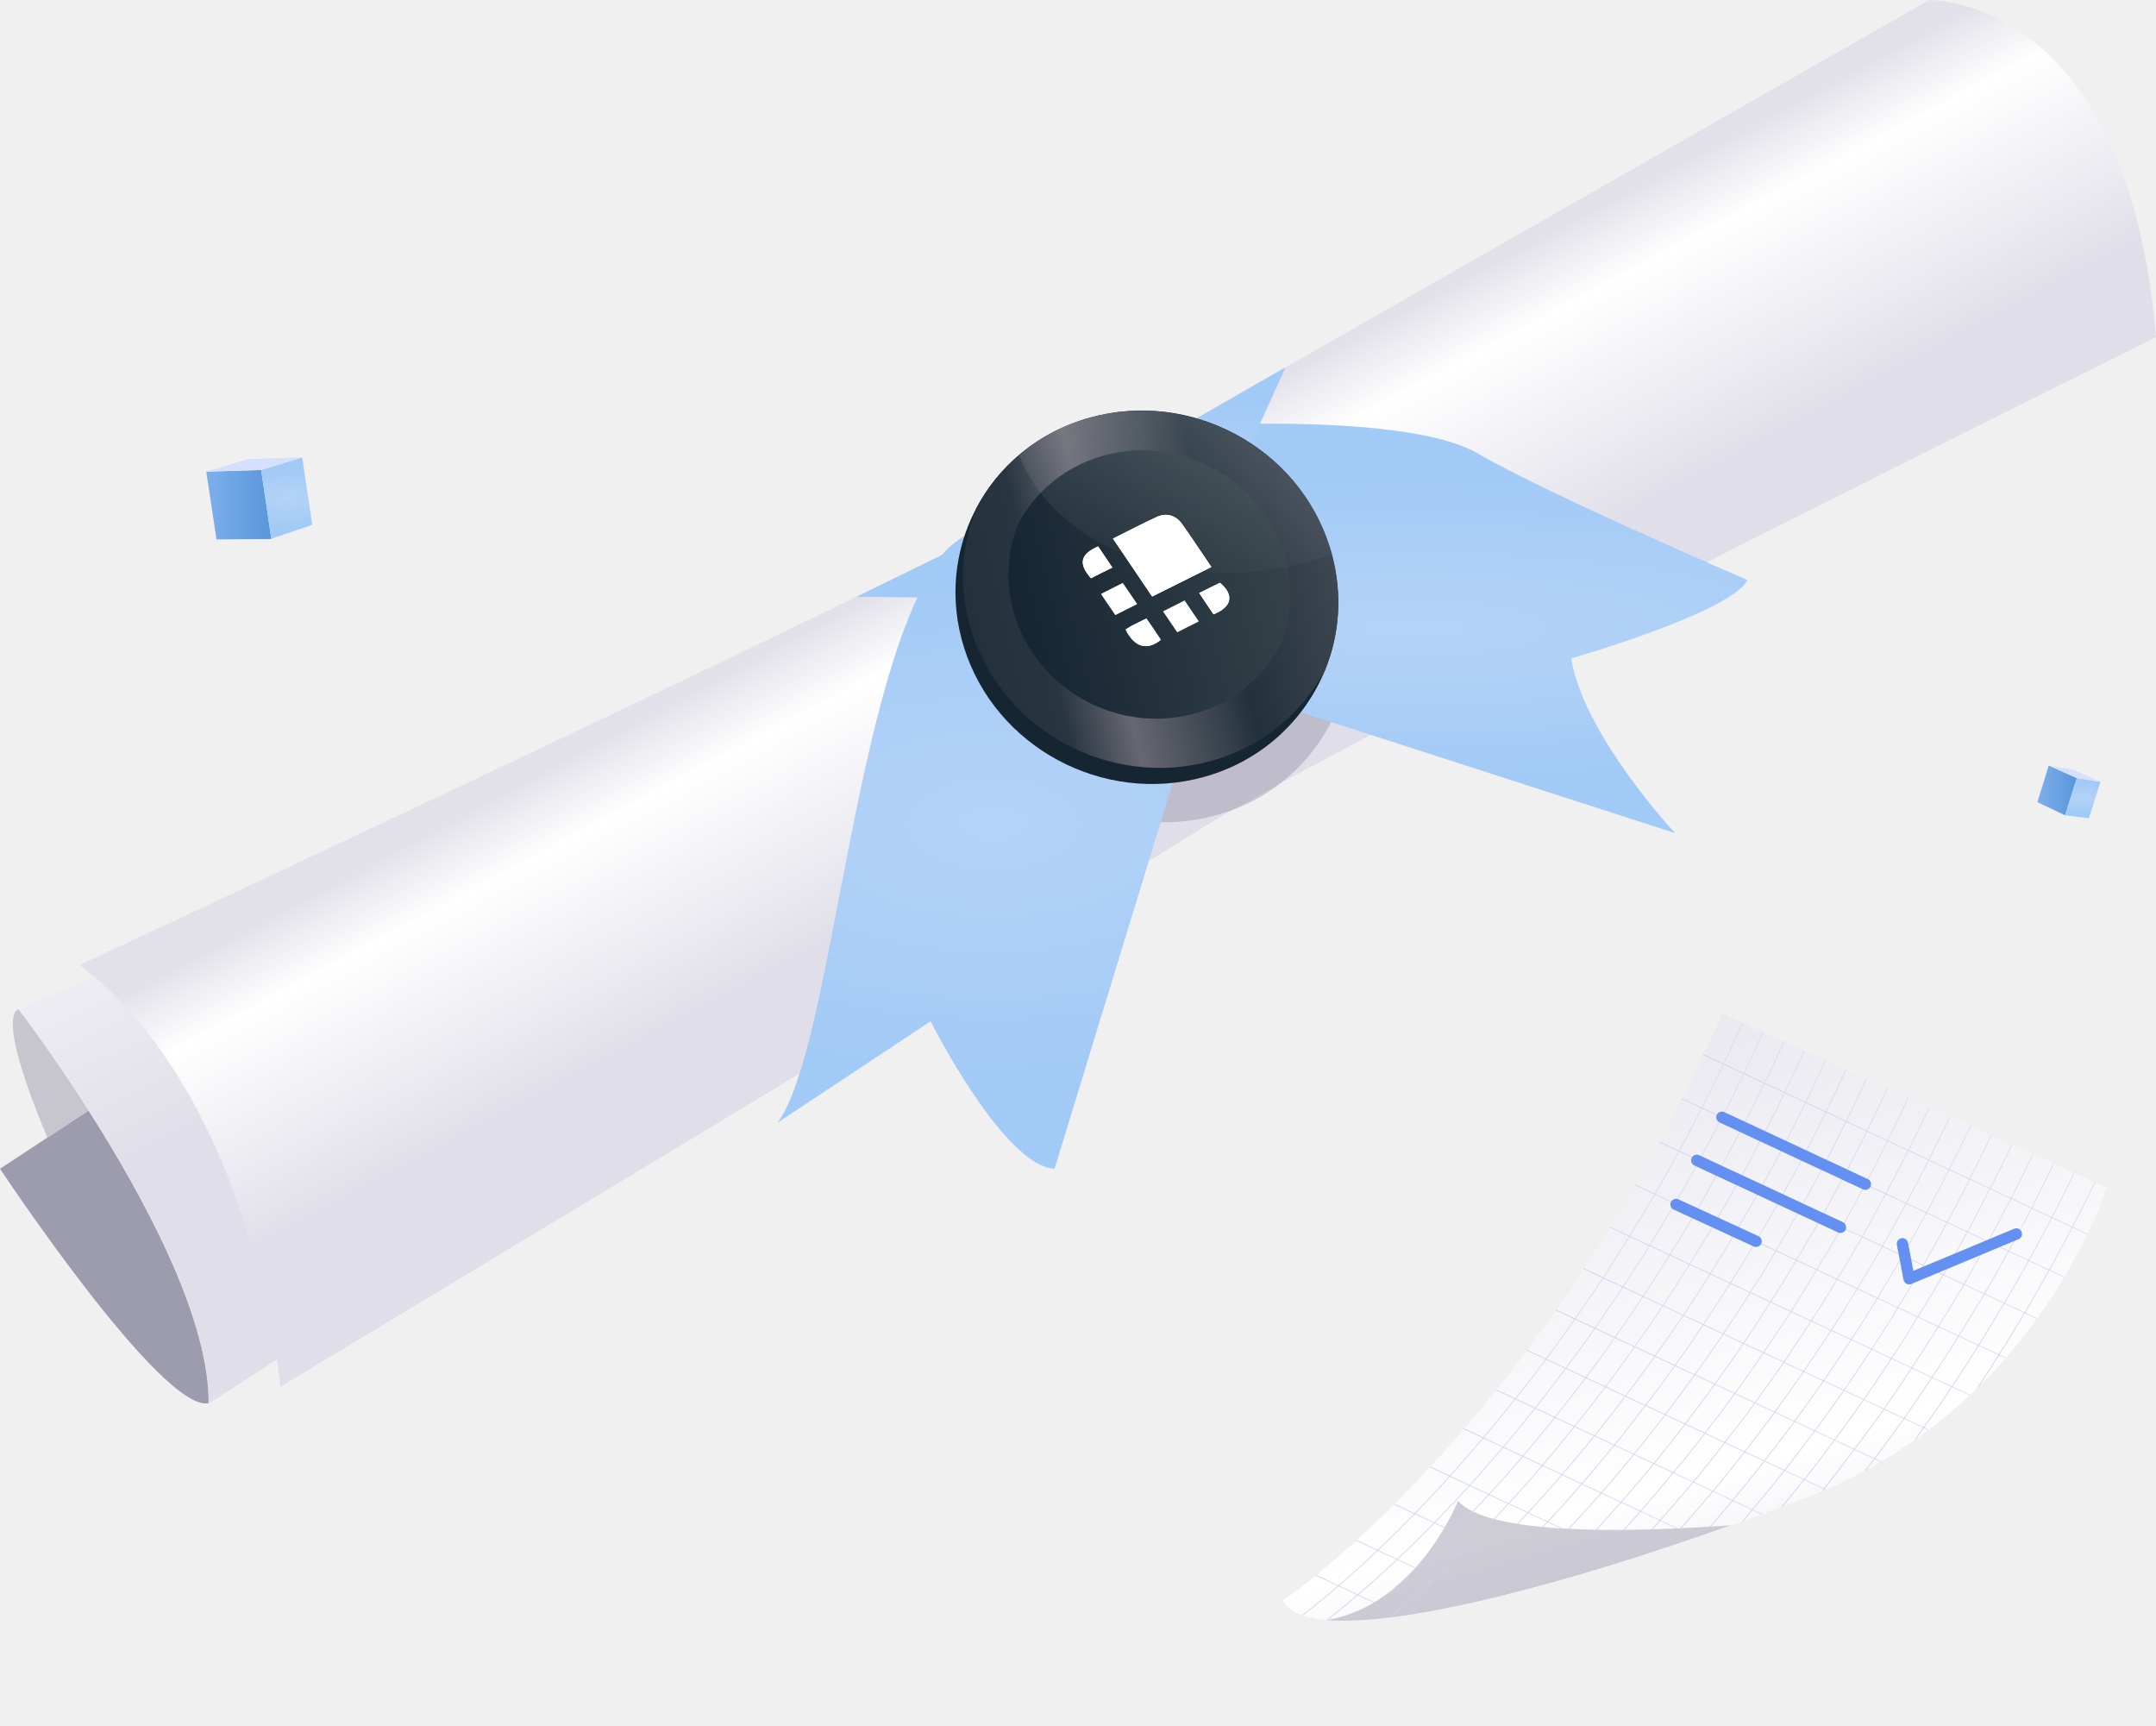
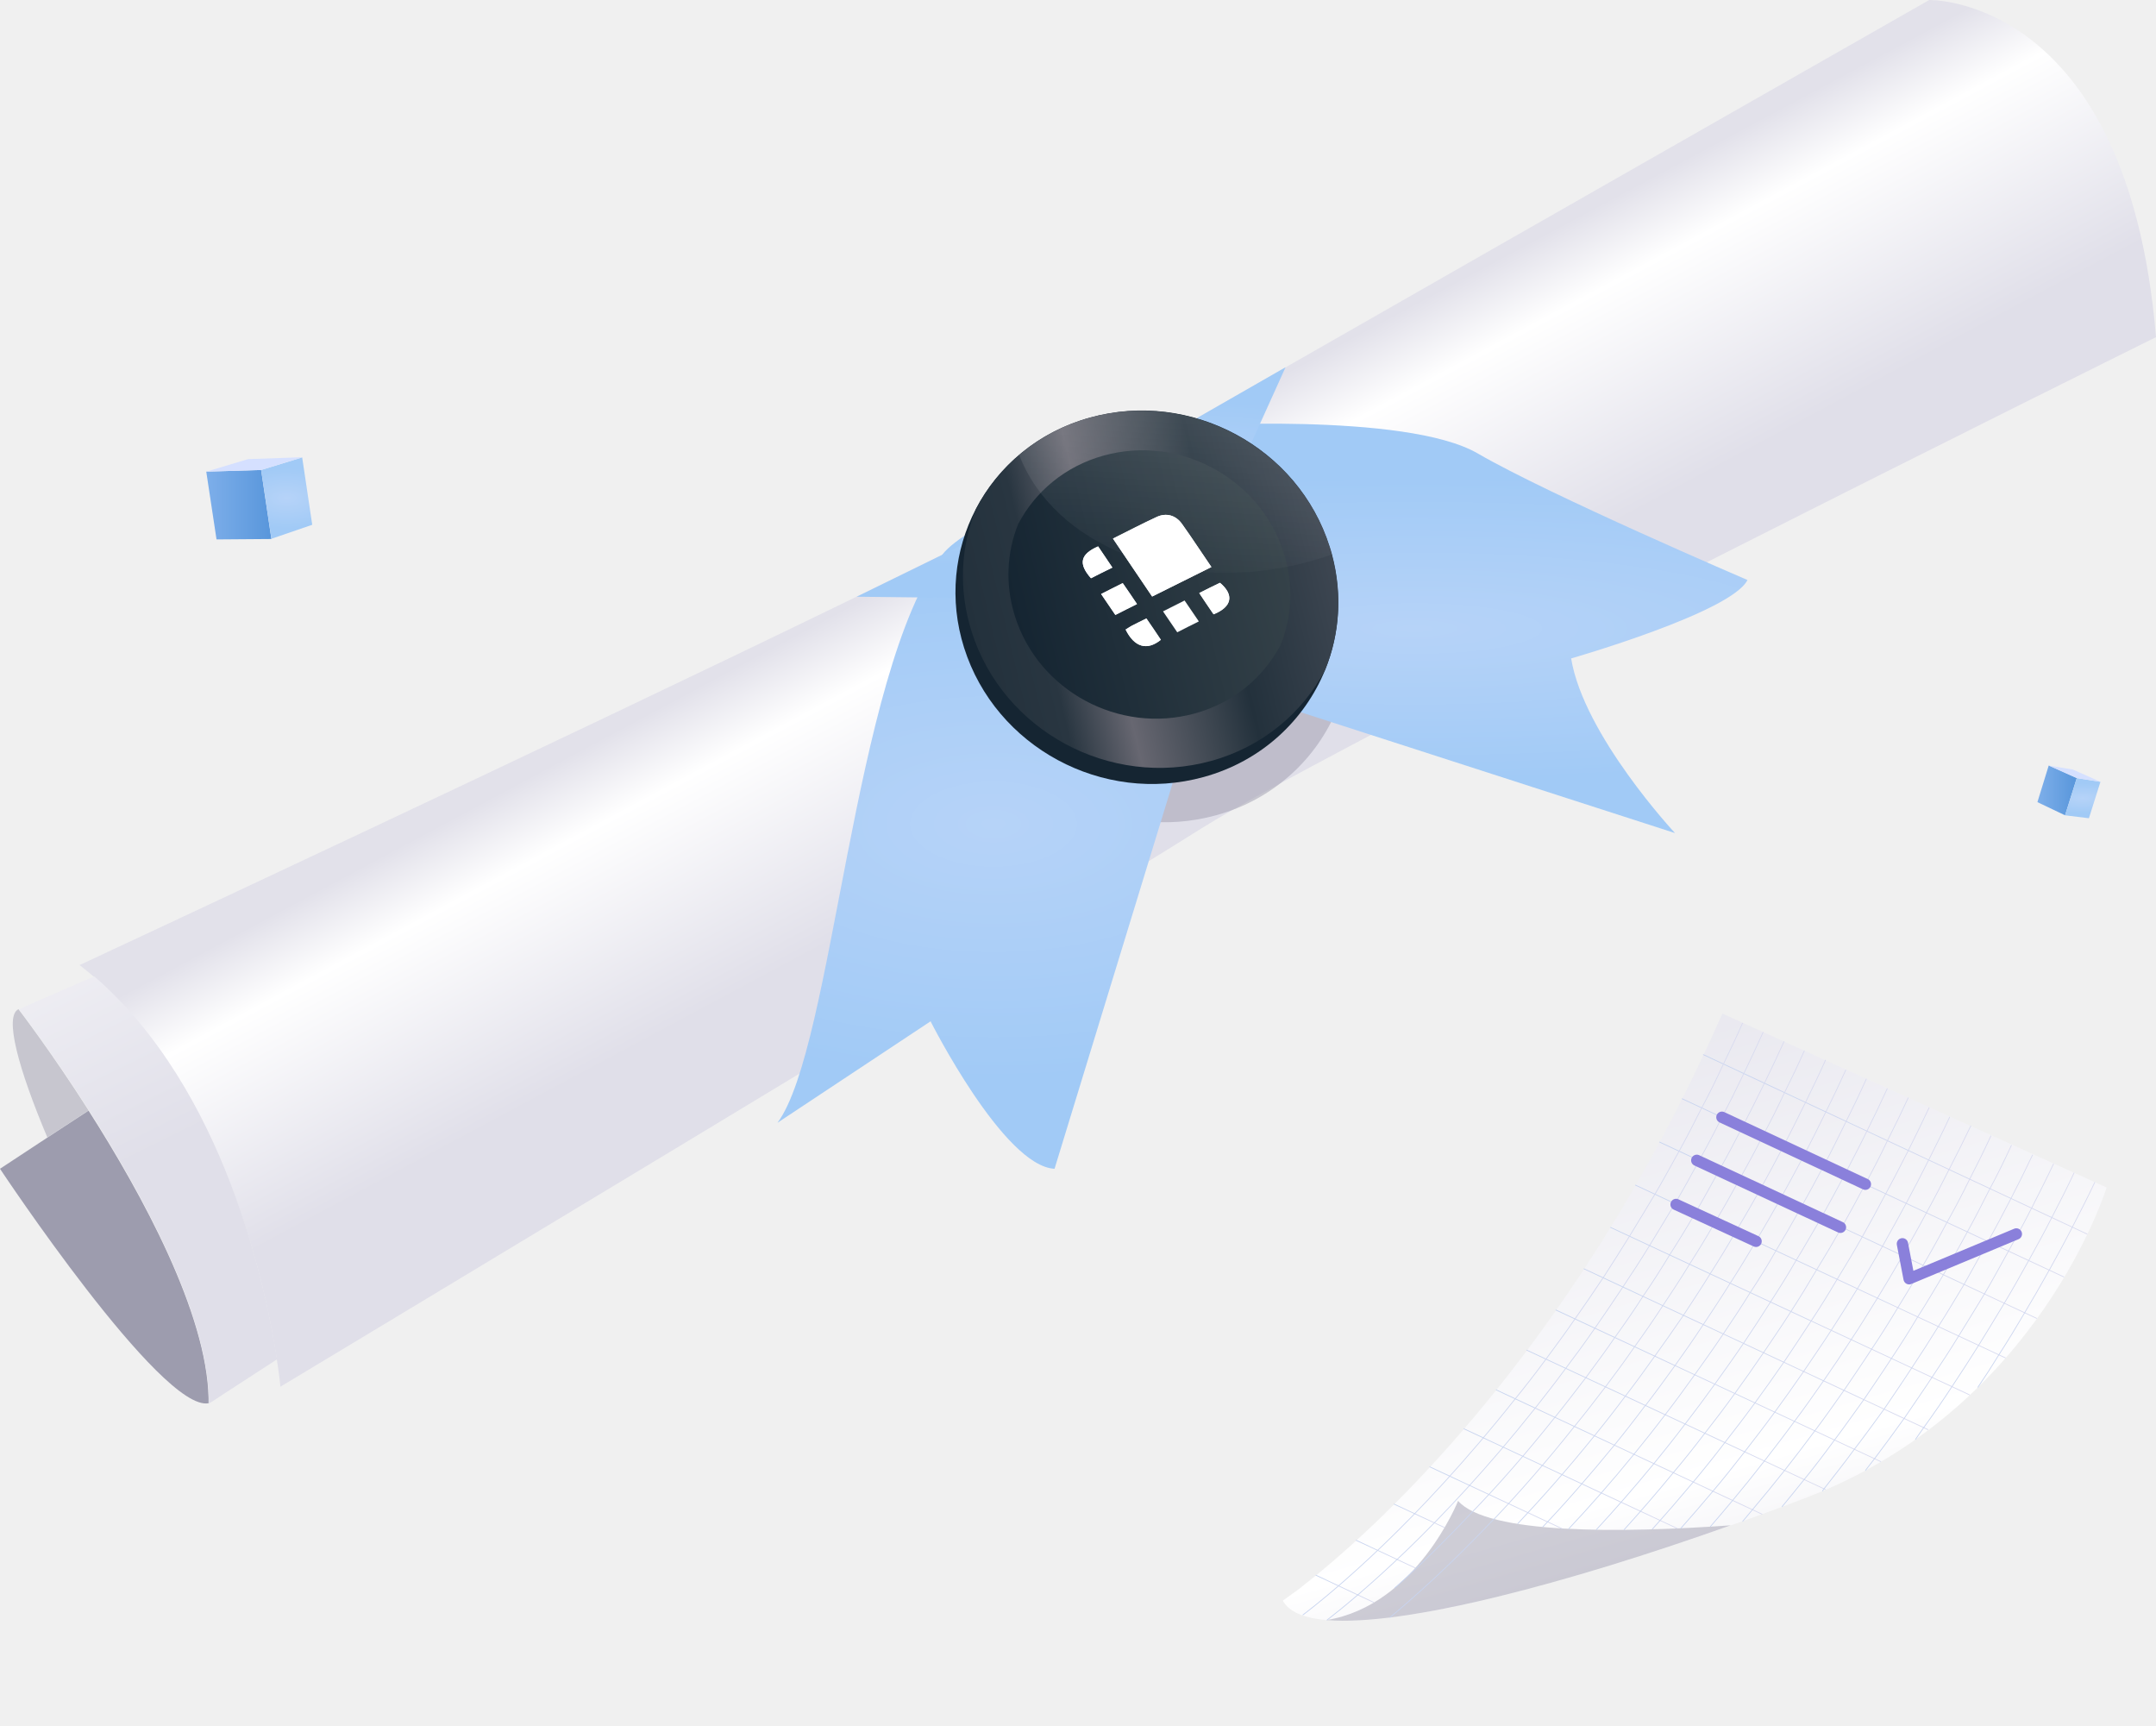
<svg xmlns="http://www.w3.org/2000/svg" width="285" height="228" viewBox="0 0 285 228" fill="none">
  <g clip-path="url(#clip0)">
    <path opacity="0.5" d="M11.71 146.757L6.257 150.323C2.437 141.256 0.527 134.318 2.437 133.378C2.437 133.378 6.7 138.907 11.71 146.757Z" fill="#9D9CAE" />
    <path d="M27.57 184.822C27.57 185.043 27.57 185.264 27.57 185.457C21.342 186.646 0 154.469 0 154.469L6.256 150.351L11.709 146.785C18.767 157.842 27.349 173.543 27.57 184.822Z" fill="#9D9CAE" />
    <path d="M285.001 44.56C285.001 44.56 176.797 98.16 158.805 109.494C140.812 120.883 37.065 183.273 37.065 183.273C37.065 183.273 36.955 181.947 36.595 179.68C35.155 170.143 29.702 144.02 12.374 129.065C11.765 128.54 11.156 128.043 10.52 127.545C10.52 127.545 72.247 98.796 113.215 78.866C128.439 71.457 140.785 65.293 146.044 62.252C150.694 59.571 159.386 54.595 169.905 48.569C203.288 29.467 255.023 -7.01347e-05 255.023 -7.01347e-05C255.023 -7.01347e-05 281.236 -0.608 285.001 44.56Z" fill="url(#paint0_linear)" />
    <path d="M36.622 179.652L29.425 184.324L28.429 184.987L27.765 185.402L27.599 185.512C27.599 185.485 27.599 185.457 27.599 185.429C27.599 185.208 27.599 184.987 27.599 184.794C27.377 173.515 18.824 157.814 11.765 146.757C6.755 138.906 2.492 133.378 2.492 133.378C2.52 133.35 2.548 133.35 2.603 133.322L12.457 129.038C29.73 143.992 35.155 170.143 36.622 179.652Z" fill="url(#paint1_linear)" />
    <path opacity="0.5" d="M176.798 93.599C174.085 100.261 168.383 105.652 160.743 107.752C147.401 111.429 133.228 103.8 129.076 90.669C127.055 84.284 127.803 77.76 130.626 72.342C133.588 66.647 138.875 62.141 145.712 60.262C159.054 56.585 173.227 64.215 177.379 77.345C179.15 82.929 178.818 88.624 176.798 93.599Z" fill="#9D9CAE" />
    <path d="M160.104 90.338L159.135 90.033L139.399 154.469C132.672 154.138 123.012 134.981 123.012 134.981L102.777 148.388C110.168 138.436 112.742 88.9 124.562 73.309C127.773 69.08 143.357 63.275 143.357 63.275L160.104 90.338Z" fill="url(#paint2_radial)" />
    <path d="M207.689 87.02C209.35 97.165 221.418 110.102 221.418 110.102L160.106 90.31L143.387 63.247L156.397 56.309C156.397 56.309 185.821 54.401 195.343 59.93C204.865 65.459 230.996 76.654 230.996 76.654C228.892 80.939 207.689 87.02 207.689 87.02Z" fill="url(#paint3_radial)" />
    <path d="M169.932 48.541L164.396 60.787L125.809 79.004L113.242 78.865C128.467 71.457 140.812 65.293 146.071 62.252C150.722 59.543 159.413 54.567 169.932 48.541Z" fill="url(#paint4_radial)" />
    <path d="M175.165 88.541C172.452 95.203 166.75 100.593 159.11 102.694C145.768 106.37 131.595 98.741 127.443 85.611C125.423 79.225 126.17 72.701 128.993 67.283C131.955 61.589 137.242 57.083 144.079 55.203C157.421 51.527 171.594 59.156 175.746 72.287C177.518 77.87 177.185 83.565 175.165 88.541Z" fill="#152532" />
    <path d="M175.166 88.54C172.176 94.207 166.917 98.686 160.108 100.565C146.766 104.242 132.593 96.612 128.441 83.482C126.669 77.898 127.002 72.203 129.022 67.255C130.434 64.546 132.372 62.114 134.752 60.096C137.382 57.857 140.537 56.17 144.108 55.175C157.45 51.499 171.623 59.128 175.775 72.259C175.886 72.59 175.996 72.95 176.079 73.281C177.491 78.561 177.076 83.869 175.166 88.54Z" fill="url(#paint5_linear)" />
    <path d="M169.27 85.251C167.027 89.508 163.069 92.881 157.948 94.29C147.928 97.055 137.298 91.333 134.17 81.464C132.842 77.262 133.091 73.005 134.586 69.273C136.828 64.989 140.786 61.616 145.907 60.206C155.927 57.442 166.557 63.192 169.685 73.033C171.041 77.235 170.792 81.519 169.27 85.251Z" fill="url(#paint6_linear)" />
    <path d="M152.881 68.334C154.154 67.725 155.455 68.085 156.286 69.301C157.587 71.126 158.805 73.005 160.133 74.94C157.504 76.24 154.929 77.539 152.3 78.838C150.611 76.323 148.923 73.835 147.123 71.181C149.116 70.186 150.971 69.218 152.881 68.334ZM150.279 79.833C149.366 80.303 148.424 80.745 147.428 81.271C146.819 80.386 146.21 79.474 145.546 78.506C146.487 78.036 147.4 77.567 148.397 77.069C149.061 77.981 149.642 78.866 150.279 79.833ZM149.587 82.708C150.196 82.376 150.833 82.1 151.525 81.741C152.217 82.736 152.826 83.648 153.435 84.56C151.635 86.025 149.947 85.555 148.784 83.206C149.061 83.04 149.31 82.846 149.587 82.708ZM158.528 78.368C159.441 77.898 160.355 77.456 161.268 77.014C163.151 78.617 162.901 80.193 160.438 81.188C159.773 80.22 159.165 79.336 158.528 78.368ZM147.04 74.996C146.072 75.466 145.13 75.936 144.217 76.406C142.528 74.498 142.778 73.254 145.158 72.204C145.822 73.171 146.404 74.056 147.04 74.996Z" fill="white" />
    <path d="M147.125 71.181C149.118 70.186 150.973 69.218 152.883 68.334C154.156 67.725 155.457 68.085 156.287 69.301C157.588 71.126 158.806 73.005 160.135 74.94C157.505 76.24 154.931 77.539 152.301 78.838C150.585 76.323 148.924 73.835 147.125 71.181Z" fill="white" />
    <path d="M148.425 77.069C149.062 78.009 149.643 78.866 150.308 79.833C149.394 80.303 148.453 80.745 147.456 81.271C146.848 80.386 146.239 79.474 145.574 78.506C146.515 78.009 147.429 77.566 148.425 77.069Z" fill="white" />
    <path d="M156.589 79.363C157.226 80.303 157.807 81.16 158.472 82.128C157.558 82.597 156.617 83.04 155.621 83.565C155.012 82.68 154.403 81.768 153.738 80.801C154.679 80.331 155.593 79.861 156.589 79.363Z" fill="white" />
    <path d="M148.812 83.205C149.062 83.04 149.338 82.874 149.615 82.708C150.224 82.376 150.861 82.1 151.553 81.74C152.245 82.735 152.854 83.648 153.463 84.56C151.636 86.025 149.975 85.555 148.812 83.205Z" fill="white" />
    <path d="M160.41 81.188C159.773 80.248 159.164 79.363 158.527 78.395C159.441 77.926 160.354 77.483 161.268 77.041C163.15 78.589 162.873 80.192 160.41 81.188Z" fill="white" />
    <path d="M145.158 72.231C145.795 73.171 146.404 74.056 147.04 75.023C146.072 75.493 145.13 75.963 144.217 76.433C142.528 74.526 142.778 73.254 145.158 72.231Z" fill="white" />
    <path d="M176.05 73.282C174.666 73.779 173.226 74.194 171.759 74.553C155.234 78.506 139.345 72.093 134.723 60.124C137.352 57.885 140.508 56.198 144.079 55.203C157.421 51.527 171.593 59.156 175.745 72.287C175.856 72.618 175.967 72.95 176.05 73.282Z" fill="url(#paint7_linear)" />
    <path d="M278.47 156.949C278.47 156.949 269.529 186.057 239.025 197.833C235.648 199.133 232.216 200.404 228.811 201.593C207.358 209.222 185.712 215 175.387 214.115C175.387 214.115 175.304 214.143 175.276 214.115C172.37 213.839 170.377 213.037 169.574 211.544C169.574 211.544 170.405 210.964 171.955 209.83V209.803C180.065 203.555 207.414 180.031 227.676 133.95L278.47 156.949Z" fill="url(#paint8_linear)" />
    <path opacity="0.5" d="M228.783 201.593C207.331 209.222 185.684 215 175.359 214.115C187.29 212.152 192.743 198.358 192.743 198.358C196.618 202.809 214.417 202.615 228.783 201.593Z" fill="#9D9CAE" />
    <path d="M275.923 163.114L225.129 139.368" stroke="url(#paint9_linear)" stroke-width="0.1" stroke-miterlimit="10" />
    <path d="M272.849 168.781L222.332 145.201" stroke="url(#paint10_linear)" stroke-width="0.1" stroke-miterlimit="10" />
    <path d="M269.252 174.254L219.344 150.923" stroke="url(#paint11_linear)" stroke-width="0.1" stroke-miterlimit="10" />
    <path d="M265.127 179.478L216.16 156.617" stroke="url(#paint12_linear)" stroke-width="0.1" stroke-miterlimit="10" />
    <path d="M260.395 184.371L212.867 162.201" stroke="url(#paint13_linear)" stroke-width="0.1" stroke-miterlimit="10" />
    <path d="M254.886 188.96L209.352 167.675" stroke="url(#paint14_linear)" stroke-width="0.1" stroke-miterlimit="10" />
    <path d="M248.656 193.189L205.641 173.121" stroke="url(#paint15_linear)" stroke-width="0.1" stroke-miterlimit="10" />
    <path d="M241.321 196.866L201.793 178.428" stroke="url(#paint16_linear)" stroke-width="0.1" stroke-miterlimit="10" />
    <path d="M197.754 183.68L232.936 200.128H232.964" stroke="url(#paint17_linear)" stroke-width="0.1" stroke-miterlimit="10" />
    <path d="M193.488 188.822L221.723 202.008" stroke="url(#paint18_linear)" stroke-width="0.1" stroke-miterlimit="10" />
    <path d="M188.977 193.853L206.498 202.035" stroke="url(#paint19_linear)" stroke-width="0.1" stroke-miterlimit="10" />
    <path d="M184.246 198.773L190.972 201.897" stroke="url(#paint20_linear)" stroke-width="0.1" stroke-miterlimit="10" />
    <path d="M179.234 203.556L187.096 207.232" stroke="url(#paint21_linear)" stroke-width="0.1" stroke-miterlimit="10" />
    <path d="M173.922 208.172L181.617 211.793" stroke="url(#paint22_linear)" stroke-width="0.1" stroke-miterlimit="10" />
    <path d="M172.203 213.452C176.106 210.494 187.317 201.261 200.299 184.869C201.655 183.21 203.012 181.469 204.368 179.617C205.614 177.903 206.942 176.161 208.216 174.282C209.434 172.54 210.679 170.743 211.925 168.864C213.087 167.067 214.25 165.242 215.413 163.363C216.52 161.566 217.627 159.714 218.762 157.834C219.841 156.01 220.866 154.102 221.945 152.167C222.969 150.315 223.966 148.38 224.935 146.445C225.959 144.565 226.9 142.603 227.814 140.64C228.672 138.871 229.53 137.074 230.36 135.194" stroke="url(#paint23_linear)" stroke-width="0.1" stroke-miterlimit="10" />
    <path d="M175.387 214.115H175.414C179.483 210.964 190.39 201.897 202.929 186.113C204.23 184.454 205.586 182.74 206.943 180.888C208.244 179.174 209.517 177.433 210.818 175.553C212.036 173.812 213.254 172.015 214.499 170.135C215.662 168.394 216.88 166.542 218.043 164.634C219.15 162.837 220.257 160.985 221.392 159.106C222.472 157.281 223.523 155.401 224.575 153.439C225.599 151.587 226.651 149.652 227.592 147.689C228.617 145.809 229.53 143.902 230.499 141.912C231.357 140.142 232.215 138.29 233.073 136.411" stroke="url(#paint24_linear)" stroke-width="0.1" stroke-miterlimit="10" />
    <path d="M184.355 209.886C184.798 209.499 185.269 209.084 185.712 208.67C188.314 206.292 191.359 203.307 194.708 199.741C198.085 196.258 201.739 192.084 205.531 187.329C206.888 185.671 208.216 183.901 209.628 182.077C210.874 180.363 212.202 178.622 213.476 176.742C214.693 175.056 215.967 173.231 217.185 171.324C218.375 169.61 219.565 167.73 220.728 165.823C221.863 164.054 222.998 162.202 224.105 160.294C225.184 158.47 226.209 156.562 227.288 154.627C228.312 152.803 229.337 150.868 230.333 148.933C231.302 147.053 232.271 145.146 233.24 143.156C234.098 141.386 234.983 139.534 235.841 137.627" stroke="url(#paint25_linear)" stroke-width="0.1" stroke-miterlimit="10" />
    <path d="M183.719 213.784C186.902 211.13 191.746 206.818 197.476 200.764H197.504C200.798 197.308 204.369 193.245 208.105 188.545C209.462 186.887 210.818 185.145 212.202 183.321C213.503 181.607 214.776 179.866 216.077 177.986C217.295 176.3 218.569 174.475 219.787 172.595C220.949 170.854 222.167 169.002 223.33 167.094C224.465 165.325 225.6 163.473 226.707 161.538C227.786 159.741 228.866 157.834 229.945 155.871C230.97 154.019 232.021 152.112 232.99 150.177C234.014 148.297 234.983 146.362 235.897 144.4C236.81 142.575 237.696 140.723 238.526 138.843" stroke="url(#paint26_linear)" stroke-width="0.1" stroke-miterlimit="10" />
    <path d="M200.605 201.399C203.761 198.054 207.193 194.184 210.764 189.762C212.121 188.103 213.477 186.361 214.861 184.509C216.162 182.823 217.435 181.082 218.764 179.202C220.01 177.488 221.255 175.691 222.529 173.839C223.691 172.042 224.909 170.246 226.072 168.338C227.207 166.569 228.341 164.717 229.449 162.782C230.528 160.985 231.608 159.105 232.715 157.143C233.739 155.291 234.763 153.383 235.788 151.421C236.756 149.541 237.725 147.633 238.694 145.643C239.58 143.819 240.466 142.022 241.324 140.087" stroke="url(#paint27_linear)" stroke-width="0.1" stroke-miterlimit="10" />
    <path d="M203.926 201.814C206.888 198.718 210.043 195.097 213.393 191.006C214.749 189.347 216.105 187.605 217.489 185.753H217.517C218.818 184.067 220.091 182.326 221.42 180.474C222.666 178.732 223.911 176.963 225.157 175.055C226.319 173.314 227.51 171.517 228.7 169.61C229.863 167.813 230.997 165.961 232.105 164.054C233.184 162.257 234.264 160.377 235.371 158.414C236.395 156.562 237.419 154.655 238.444 152.748C239.412 150.868 240.381 148.96 241.35 146.97C242.263 145.146 243.149 143.266 244.007 141.386" stroke="url(#paint28_linear)" stroke-width="0.1" stroke-miterlimit="10" />
    <path d="M207.359 202.063C210.1 199.16 212.979 195.898 215.996 192.194C217.352 190.535 218.736 188.794 220.12 186.969C221.421 185.283 222.694 183.542 224.023 181.69C225.269 179.948 226.542 178.179 227.815 176.272C229.006 174.502 230.196 172.706 231.359 170.826C232.521 169.084 233.656 167.232 234.763 165.297C235.843 163.501 236.922 161.621 238.03 159.658C239.054 157.834 240.106 155.926 241.13 153.964C242.126 152.112 243.067 150.177 244.036 148.214C244.95 146.389 245.863 144.482 246.721 142.575" stroke="url(#paint29_linear)" stroke-width="0.1" stroke-miterlimit="10" />
    <path d="M211.012 202.173C213.42 199.575 215.994 196.644 218.624 193.438C219.98 191.779 221.364 190.038 222.748 188.213C224.049 186.527 225.35 184.786 226.679 182.933C227.925 181.192 229.198 179.423 230.471 177.543C231.662 175.774 232.852 173.949 234.042 172.07C235.205 170.273 236.34 168.476 237.447 166.541C238.554 164.744 239.606 162.865 240.741 160.957C241.765 159.105 242.817 157.198 243.841 155.263C244.81 153.383 245.806 151.503 246.775 149.513C247.689 147.689 248.602 145.781 249.488 143.846" stroke="url(#paint30_linear)" stroke-width="0.1" stroke-miterlimit="10" />
    <path d="M214.664 202.201C216.768 199.879 218.955 197.364 221.197 194.627C222.581 192.996 223.965 191.255 225.376 189.402C226.677 187.744 228.006 186.002 229.335 184.15C230.58 182.436 231.854 180.64 233.127 178.76C234.317 176.991 235.563 175.194 236.753 173.314C237.916 171.517 239.051 169.665 240.158 167.786C241.265 165.989 242.372 164.109 243.48 162.174C244.504 160.322 245.556 158.415 246.58 156.48C247.576 154.627 248.573 152.72 249.514 150.73C250.427 148.905 251.369 146.998 252.254 145.063" stroke="url(#paint31_linear)" stroke-width="0.1" stroke-miterlimit="10" />
    <path d="M218.402 202.118C220.146 200.183 221.945 198.11 223.828 195.871C225.212 194.212 226.596 192.498 228.008 190.646C229.309 188.987 230.665 187.218 231.994 185.394C233.239 183.68 234.512 181.911 235.786 180.059C236.976 178.29 238.194 176.465 239.412 174.585C240.575 172.844 241.709 170.992 242.844 169.084C243.952 167.288 245.059 165.436 246.166 163.473C247.19 161.648 248.242 159.741 249.266 157.778C250.263 155.954 251.259 154.019 252.256 152.056C253.197 150.177 254.11 148.297 255.024 146.362" stroke="url(#paint32_linear)" stroke-width="0.1" stroke-miterlimit="10" />
    <path d="M222.168 201.98H222.196C223.552 200.459 224.964 198.829 226.403 197.115C227.787 195.484 229.171 193.742 230.611 191.89C231.912 190.204 233.268 188.462 234.597 186.638C235.842 184.924 237.116 183.155 238.389 181.303C239.579 179.534 240.825 177.737 242.043 175.857C243.205 174.06 244.34 172.264 245.503 170.356C246.61 168.504 247.717 166.68 248.824 164.745C249.849 162.92 250.901 161.013 251.952 159.078C252.949 157.226 253.945 155.318 254.942 153.328C255.883 151.448 256.824 149.569 257.738 147.606" stroke="url(#paint33_linear)" stroke-width="0.1" stroke-miterlimit="10" />
    <path d="M226.07 201.786C227.039 200.68 228.036 199.492 229.032 198.303C230.416 196.644 231.8 194.931 233.24 193.078C234.541 191.392 235.897 189.651 237.226 187.826C238.527 186.112 239.772 184.316 241.073 182.464C242.291 180.722 243.509 178.898 244.727 177.018C245.89 175.276 247.025 173.424 248.187 171.545C249.294 169.748 250.402 167.868 251.509 165.933C252.533 164.109 253.613 162.256 254.664 160.266C255.689 158.414 256.685 156.479 257.654 154.544C258.623 152.664 259.592 150.729 260.533 148.767" stroke="url(#paint34_linear)" stroke-width="0.1" stroke-miterlimit="10" />
    <path d="M230.332 201.068H230.36C230.803 200.57 231.19 200.072 231.633 199.547C233.017 197.916 234.429 196.202 235.868 194.378C237.197 192.692 238.526 190.95 239.882 189.126C241.183 187.412 242.428 185.615 243.729 183.791C244.92 182.021 246.165 180.225 247.383 178.345C248.546 176.603 249.708 174.779 250.843 172.872C251.951 171.075 253.086 169.223 254.193 167.26C255.245 165.463 256.296 163.584 257.348 161.593C258.373 159.769 259.397 157.834 260.338 155.899C261.307 154.019 262.275 152.084 263.189 150.094" stroke="url(#paint35_linear)" stroke-width="0.1" stroke-miterlimit="10" />
    <path d="M235.535 199.133H235.563C236.504 197.999 237.473 196.811 238.469 195.567C239.826 193.908 241.127 192.194 242.483 190.342C243.784 188.628 245.03 186.832 246.358 185.007C247.549 183.238 248.794 181.441 250.012 179.561C251.175 177.82 252.337 175.996 253.472 174.088C254.635 172.291 255.714 170.439 256.877 168.504C257.901 166.68 258.981 164.828 260.033 162.865C261.057 161.013 262.053 159.078 263.022 157.143C264.046 155.263 264.987 153.301 265.901 151.338" stroke="url(#paint36_linear)" stroke-width="0.1" stroke-miterlimit="10" />
    <path d="M240.906 197.059H240.934C240.962 196.949 241.017 196.894 241.1 196.783C242.401 195.124 243.757 193.411 245.114 191.558C246.415 189.872 247.716 188.075 249.044 186.251C250.235 184.482 251.48 182.685 252.698 180.805C253.861 179.064 255.051 177.212 256.214 175.332C257.376 173.535 258.456 171.683 259.618 169.776C260.643 167.924 261.694 166.044 262.774 164.109C263.798 162.284 264.822 160.349 265.819 158.414C266.788 156.535 267.756 154.6 268.698 152.609" stroke="url(#paint37_linear)" stroke-width="0.1" stroke-miterlimit="10" />
    <path d="M246.582 194.35C246.97 193.825 247.412 193.3 247.8 192.775C249.101 191.061 250.374 189.319 251.703 187.467C252.893 185.698 254.167 183.901 255.412 181.994C256.575 180.252 257.765 178.455 258.928 176.548C260.062 174.724 261.17 172.899 262.332 170.992C263.412 169.167 264.436 167.26 265.516 165.325C266.54 163.501 267.564 161.621 268.56 159.658C269.529 157.751 270.498 155.843 271.467 153.798" stroke="url(#paint38_linear)" stroke-width="0.1" stroke-miterlimit="10" />
    <path d="M253.199 190.259L253.227 190.204C253.587 189.678 253.919 189.208 254.306 188.656C255.552 186.942 256.798 185.145 258.043 183.238C259.206 181.496 260.396 179.644 261.559 177.792C262.694 175.967 263.801 174.143 264.964 172.208C266.043 170.411 267.095 168.531 268.174 166.596C269.199 164.744 270.251 162.837 271.247 160.874C272.244 158.939 273.24 157.004 274.181 154.986" stroke="url(#paint39_linear)" stroke-width="0.1" stroke-miterlimit="10" />
    <path d="M261.445 183.376L261.473 183.321C262.414 181.939 263.328 180.529 264.241 179.036C265.404 177.239 266.511 175.415 267.646 173.48C268.725 171.683 269.805 169.803 270.884 167.868C271.909 166.016 272.96 164.109 273.957 162.146C274.953 160.211 275.978 158.248 276.919 156.23" stroke="url(#paint40_linear)" stroke-width="0.1" stroke-miterlimit="10" />
-     <path d="M251.48 164.385L252.366 169.002L266.539 163.086" stroke="#6490F1" stroke-width="1.5" stroke-miterlimit="10" stroke-linecap="round" stroke-linejoin="round" />
-     <path d="M227.621 147.661L246.582 156.507" stroke="#6490F1" stroke-width="1.5" stroke-miterlimit="10" stroke-linecap="round" stroke-linejoin="round" />
-     <path d="M224.297 153.355L243.286 162.201" stroke="#6490F1" stroke-width="1.5" stroke-miterlimit="10" stroke-linecap="round" stroke-linejoin="round" />
-     <path d="M221.559 159.188L232.133 164.054" stroke="#6490F1" stroke-width="1.5" stroke-miterlimit="10" stroke-linecap="round" stroke-linejoin="round" />
+     <path d="M251.48 164.385L252.366 169.002L266.539 163.086" stroke="#8a80db" stroke-width="1.5" stroke-miterlimit="10" stroke-linecap="round" stroke-linejoin="round" />
+     <path d="M227.621 147.661L246.582 156.507" stroke="#8a80db" stroke-width="1.5" stroke-miterlimit="10" stroke-linecap="round" stroke-linejoin="round" />
+     <path d="M224.297 153.355L243.286 162.201" stroke="#8a80db" stroke-width="1.5" stroke-miterlimit="10" stroke-linecap="round" stroke-linejoin="round" />
+     <path d="M221.559 159.188L232.133 164.054" stroke="#8a80db" stroke-width="1.5" stroke-miterlimit="10" stroke-linecap="round" stroke-linejoin="round" />
    <path d="M34.518 62.114L27.266 62.335L28.622 71.291L35.874 71.236L34.518 62.114Z" fill="url(#paint41_linear)" />
    <path d="M41.274 69.357L35.876 71.209L34.52 62.114L39.945 60.456L41.274 69.357Z" fill="url(#paint42_radial)" />
    <path d="M39.999 60.428L32.802 60.676L27.266 62.335L34.518 62.114L39.999 60.428Z" fill="#D5E0FF" />
    <path d="M274.528 102.833L270.819 101.175L269.324 106.012L272.978 107.754L274.528 102.833Z" fill="url(#paint43_linear)" />
    <path d="M276.132 108.141L272.977 107.754L274.527 102.833L277.655 103.331L276.132 108.141Z" fill="url(#paint44_radial)" />
    <path d="M277.681 103.331L274 101.7L270.816 101.175L274.526 102.833L277.681 103.331Z" fill="#D5E0FF" />
  </g>
  <defs>
    <linearGradient id="paint0_linear" x1="157.11" y1="99.364" x2="137.356" y2="62.419" gradientUnits="userSpaceOnUse">
      <stop stop-color="#E0DFE9" />
      <stop offset="0.675" stop-color="white" />
      <stop offset="0.91" stop-color="#E2E1EA" />
    </linearGradient>
    <linearGradient id="paint1_linear" x1="20.029" y1="152.405" x2="-5.891" y2="99.946" gradientUnits="userSpaceOnUse">
      <stop stop-color="#E0DFE9" />
      <stop offset="1" stop-color="white" />
    </linearGradient>
    <radialGradient id="paint2_radial" cx="0" cy="0" r="1" gradientUnits="userSpaceOnUse" gradientTransform="translate(131.334 108.915) scale(65.9554 33.8661)">
      <stop stop-color="#B6D3F8" />
      <stop offset="1" stop-color="#A1CAF6" />
    </radialGradient>
    <radialGradient id="paint3_radial" cx="0" cy="0" r="1" gradientUnits="userSpaceOnUse" gradientTransform="translate(187.029 83.0717) scale(100.796 20.0948)">
      <stop stop-color="#B6D3F8" />
      <stop offset="1" stop-color="#A1CAF6" />
    </radialGradient>
    <radialGradient id="paint4_radial" cx="0" cy="0" r="1" gradientUnits="userSpaceOnUse" gradientTransform="translate(141.482 63.7866) scale(65.2229 11.3126)">
      <stop stop-color="#B6D3F8" />
      <stop offset="1" stop-color="#A1CAF6" />
    </radialGradient>
    <linearGradient id="paint5_linear" x1="128.386" y1="83.557" x2="175.812" y2="72.199" gradientUnits="userSpaceOnUse">
      <stop stop-color="#23313C" />
      <stop offset="0.191" stop-color="#293641" />
      <stop offset="0.367" stop-color="#676771" />
      <stop offset="0.591" stop-color="#39434D" />
      <stop offset="0.692" stop-color="#23313C" />
      <stop offset="0.997" stop-color="#3D4651" />
    </linearGradient>
    <linearGradient id="paint6_linear" x1="134.142" y1="81.506" x2="169.748" y2="72.979" gradientUnits="userSpaceOnUse">
      <stop stop-color="#152532" />
      <stop offset="1" stop-color="#354249" />
    </linearGradient>
    <linearGradient id="paint7_linear" x1="157.753" y1="20.565" x2="154.759" y2="79.35" gradientUnits="userSpaceOnUse">
      <stop stop-color="white" stop-opacity="0.3" />
      <stop offset="1" stop-color="white" stop-opacity="0" />
    </linearGradient>
    <linearGradient id="paint8_linear" x1="204.109" y1="114.847" x2="237.867" y2="232.931" gradientUnits="userSpaceOnUse">
      <stop stop-color="#E0DFE9" />
      <stop offset="0.675" stop-color="white" />
      <stop offset="0.91" stop-color="#E2E1EA" />
    </linearGradient>
    <linearGradient id="paint9_linear" x1="230.556" y1="157.246" x2="270.515" y2="145.152" gradientUnits="userSpaceOnUse">
      <stop stop-color="#C6D3EF" />
      <stop offset="1" stop-color="#D8DAEF" />
    </linearGradient>
    <linearGradient id="paint10_linear" x1="227.712" y1="162.966" x2="267.468" y2="150.934" gradientUnits="userSpaceOnUse">
      <stop stop-color="#C6D3EF" />
      <stop offset="1" stop-color="#D8DAEF" />
    </linearGradient>
    <linearGradient id="paint11_linear" x1="224.664" y1="168.491" x2="263.947" y2="156.602" gradientUnits="userSpaceOnUse">
      <stop stop-color="#C6D3EF" />
      <stop offset="1" stop-color="#D8DAEF" />
    </linearGradient>
    <linearGradient id="paint12_linear" x1="221.374" y1="173.83" x2="259.914" y2="162.166" gradientUnits="userSpaceOnUse">
      <stop stop-color="#C6D3EF" />
      <stop offset="1" stop-color="#D8DAEF" />
    </linearGradient>
    <linearGradient id="paint13_linear" x1="217.931" y1="178.903" x2="255.355" y2="167.577" gradientUnits="userSpaceOnUse">
      <stop stop-color="#C6D3EF" />
      <stop offset="1" stop-color="#D8DAEF" />
    </linearGradient>
    <linearGradient id="paint14_linear" x1="214.22" y1="183.707" x2="250.057" y2="172.861" gradientUnits="userSpaceOnUse">
      <stop stop-color="#C6D3EF" />
      <stop offset="1" stop-color="#D8DAEF" />
    </linearGradient>
    <linearGradient id="paint15_linear" x1="210.237" y1="188.224" x2="244.08" y2="177.982" gradientUnits="userSpaceOnUse">
      <stop stop-color="#C6D3EF" />
      <stop offset="1" stop-color="#D8DAEF" />
    </linearGradient>
    <linearGradient id="paint16_linear" x1="206.016" y1="192.316" x2="237.122" y2="182.902" gradientUnits="userSpaceOnUse">
      <stop stop-color="#C6D3EF" />
      <stop offset="1" stop-color="#D8DAEF" />
    </linearGradient>
    <linearGradient id="paint17_linear" x1="201.507" y1="196.055" x2="229.224" y2="187.667" gradientUnits="userSpaceOnUse">
      <stop stop-color="#C6D3EF" />
      <stop offset="1" stop-color="#D8DAEF" />
    </linearGradient>
    <linearGradient id="paint18_linear" x1="196.49" y1="198.746" x2="218.742" y2="192.011" gradientUnits="userSpaceOnUse">
      <stop stop-color="#C6D3EF" />
      <stop offset="1" stop-color="#D8DAEF" />
    </linearGradient>
    <linearGradient id="paint19_linear" x1="190.859" y1="200.004" x2="204.663" y2="195.826" gradientUnits="userSpaceOnUse">
      <stop stop-color="#C6D3EF" />
      <stop offset="1" stop-color="#D8DAEF" />
    </linearGradient>
    <linearGradient id="paint20_linear" x1="184.961" y1="201.103" x2="190.284" y2="199.492" gradientUnits="userSpaceOnUse">
      <stop stop-color="#C6D3EF" />
      <stop offset="1" stop-color="#D8DAEF" />
    </linearGradient>
    <linearGradient id="paint21_linear" x1="180.076" y1="206.297" x2="186.278" y2="204.421" gradientUnits="userSpaceOnUse">
      <stop stop-color="#C6D3EF" />
      <stop offset="1" stop-color="#D8DAEF" />
    </linearGradient>
    <linearGradient id="paint22_linear" x1="174.749" y1="210.871" x2="180.816" y2="209.035" gradientUnits="userSpaceOnUse">
      <stop stop-color="#C6D3EF" />
      <stop offset="1" stop-color="#D8DAEF" />
    </linearGradient>
    <linearGradient id="paint23_linear" x1="163.783" y1="185.598" x2="238.78" y2="162.9" gradientUnits="userSpaceOnUse">
      <stop stop-color="#C6D3EF" />
      <stop offset="1" stop-color="#D8DAEF" />
    </linearGradient>
    <linearGradient id="paint24_linear" x1="167.036" y1="186.458" x2="241.454" y2="163.936" gradientUnits="userSpaceOnUse">
      <stop stop-color="#C6D3EF" />
      <stop offset="1" stop-color="#D8DAEF" />
    </linearGradient>
    <linearGradient id="paint25_linear" x1="176.503" y1="183.876" x2="243.695" y2="163.541" gradientUnits="userSpaceOnUse">
      <stop stop-color="#C6D3EF" />
      <stop offset="1" stop-color="#D8DAEF" />
    </linearGradient>
    <linearGradient id="paint26_linear" x1="175.649" y1="187.026" x2="246.66" y2="165.535" gradientUnits="userSpaceOnUse">
      <stop stop-color="#C6D3EF" />
      <stop offset="1" stop-color="#D8DAEF" />
    </linearGradient>
    <linearGradient id="paint27_linear" x1="193.823" y1="178.943" x2="248.108" y2="162.514" gradientUnits="userSpaceOnUse">
      <stop stop-color="#C6D3EF" />
      <stop offset="1" stop-color="#D8DAEF" />
    </linearGradient>
    <linearGradient id="paint28_linear" x1="197.242" y1="179.642" x2="250.75" y2="163.448" gradientUnits="userSpaceOnUse">
      <stop stop-color="#C6D3EF" />
      <stop offset="1" stop-color="#D8DAEF" />
    </linearGradient>
    <linearGradient id="paint29_linear" x1="200.784" y1="180.25" x2="253.379" y2="164.332" gradientUnits="userSpaceOnUse">
      <stop stop-color="#C6D3EF" />
      <stop offset="1" stop-color="#D8DAEF" />
    </linearGradient>
    <linearGradient id="paint30_linear" x1="204.549" y1="180.752" x2="256.029" y2="165.171" gradientUnits="userSpaceOnUse">
      <stop stop-color="#C6D3EF" />
      <stop offset="1" stop-color="#D8DAEF" />
    </linearGradient>
    <linearGradient id="paint31_linear" x1="208.343" y1="181.227" x2="258.641" y2="166.005" gradientUnits="userSpaceOnUse">
      <stop stop-color="#C6D3EF" />
      <stop offset="1" stop-color="#D8DAEF" />
    </linearGradient>
    <linearGradient id="paint32_linear" x1="212.221" y1="181.604" x2="261.234" y2="166.77" gradientUnits="userSpaceOnUse">
      <stop stop-color="#C6D3EF" />
      <stop offset="1" stop-color="#D8DAEF" />
    </linearGradient>
    <linearGradient id="paint33_linear" x1="216.134" y1="181.953" x2="263.823" y2="167.52" gradientUnits="userSpaceOnUse">
      <stop stop-color="#C6D3EF" />
      <stop offset="1" stop-color="#D8DAEF" />
    </linearGradient>
    <linearGradient id="paint34_linear" x1="220.166" y1="182.263" x2="266.443" y2="168.258" gradientUnits="userSpaceOnUse">
      <stop stop-color="#C6D3EF" />
      <stop offset="1" stop-color="#D8DAEF" />
    </linearGradient>
    <linearGradient id="paint35_linear" x1="224.659" y1="182.216" x2="268.935" y2="168.816" gradientUnits="userSpaceOnUse">
      <stop stop-color="#C6D3EF" />
      <stop offset="1" stop-color="#D8DAEF" />
    </linearGradient>
    <linearGradient id="paint36_linear" x1="230.199" y1="181.391" x2="271.333" y2="168.942" gradientUnits="userSpaceOnUse">
      <stop stop-color="#C6D3EF" />
      <stop offset="1" stop-color="#D8DAEF" />
    </linearGradient>
    <linearGradient id="paint37_linear" x1="235.906" y1="180.498" x2="273.727" y2="169.051" gradientUnits="userSpaceOnUse">
      <stop stop-color="#C6D3EF" />
      <stop offset="1" stop-color="#D8DAEF" />
    </linearGradient>
    <linearGradient id="paint38_linear" x1="241.995" y1="179.192" x2="276.04" y2="168.889" gradientUnits="userSpaceOnUse">
      <stop stop-color="#C6D3EF" />
      <stop offset="1" stop-color="#D8DAEF" />
    </linearGradient>
    <linearGradient id="paint39_linear" x1="249.184" y1="176.986" x2="278.196" y2="168.205" gradientUnits="userSpaceOnUse">
      <stop stop-color="#C6D3EF" />
      <stop offset="1" stop-color="#D8DAEF" />
    </linearGradient>
    <linearGradient id="paint40_linear" x1="258.323" y1="173.066" x2="280.036" y2="166.495" gradientUnits="userSpaceOnUse">
      <stop stop-color="#C6D3EF" />
      <stop offset="1" stop-color="#D8DAEF" />
    </linearGradient>
    <linearGradient id="paint41_linear" x1="21.649" y1="66.707" x2="41.458" y2="66.707" gradientUnits="userSpaceOnUse">
      <stop stop-color="#96BFF4" />
      <stop offset="1" stop-color="#4086D1" />
    </linearGradient>
    <radialGradient id="paint42_radial" cx="0" cy="0" r="1" gradientUnits="userSpaceOnUse" gradientTransform="translate(37.884 65.8372) scale(7.7707 3.9933)">
      <stop stop-color="#B6D3F8" />
      <stop offset="1" stop-color="#A1CAF6" />
    </radialGradient>
    <linearGradient id="paint43_linear" x1="265.929" y1="104.467" x2="277.904" y2="104.467" gradientUnits="userSpaceOnUse">
      <stop stop-color="#96BFF4" />
      <stop offset="1" stop-color="#4086D1" />
    </linearGradient>
    <radialGradient id="paint44_radial" cx="0" cy="0" r="1" gradientUnits="userSpaceOnUse" gradientTransform="translate(275.307 105.49) scale(5.38221 1.971)">
      <stop stop-color="#B6D3F8" />
      <stop offset="1" stop-color="#A1CAF6" />
    </radialGradient>
    <clipPath id="clip0">
      <rect width="285" height="228" fill="white" />
    </clipPath>
  </defs>
</svg>
